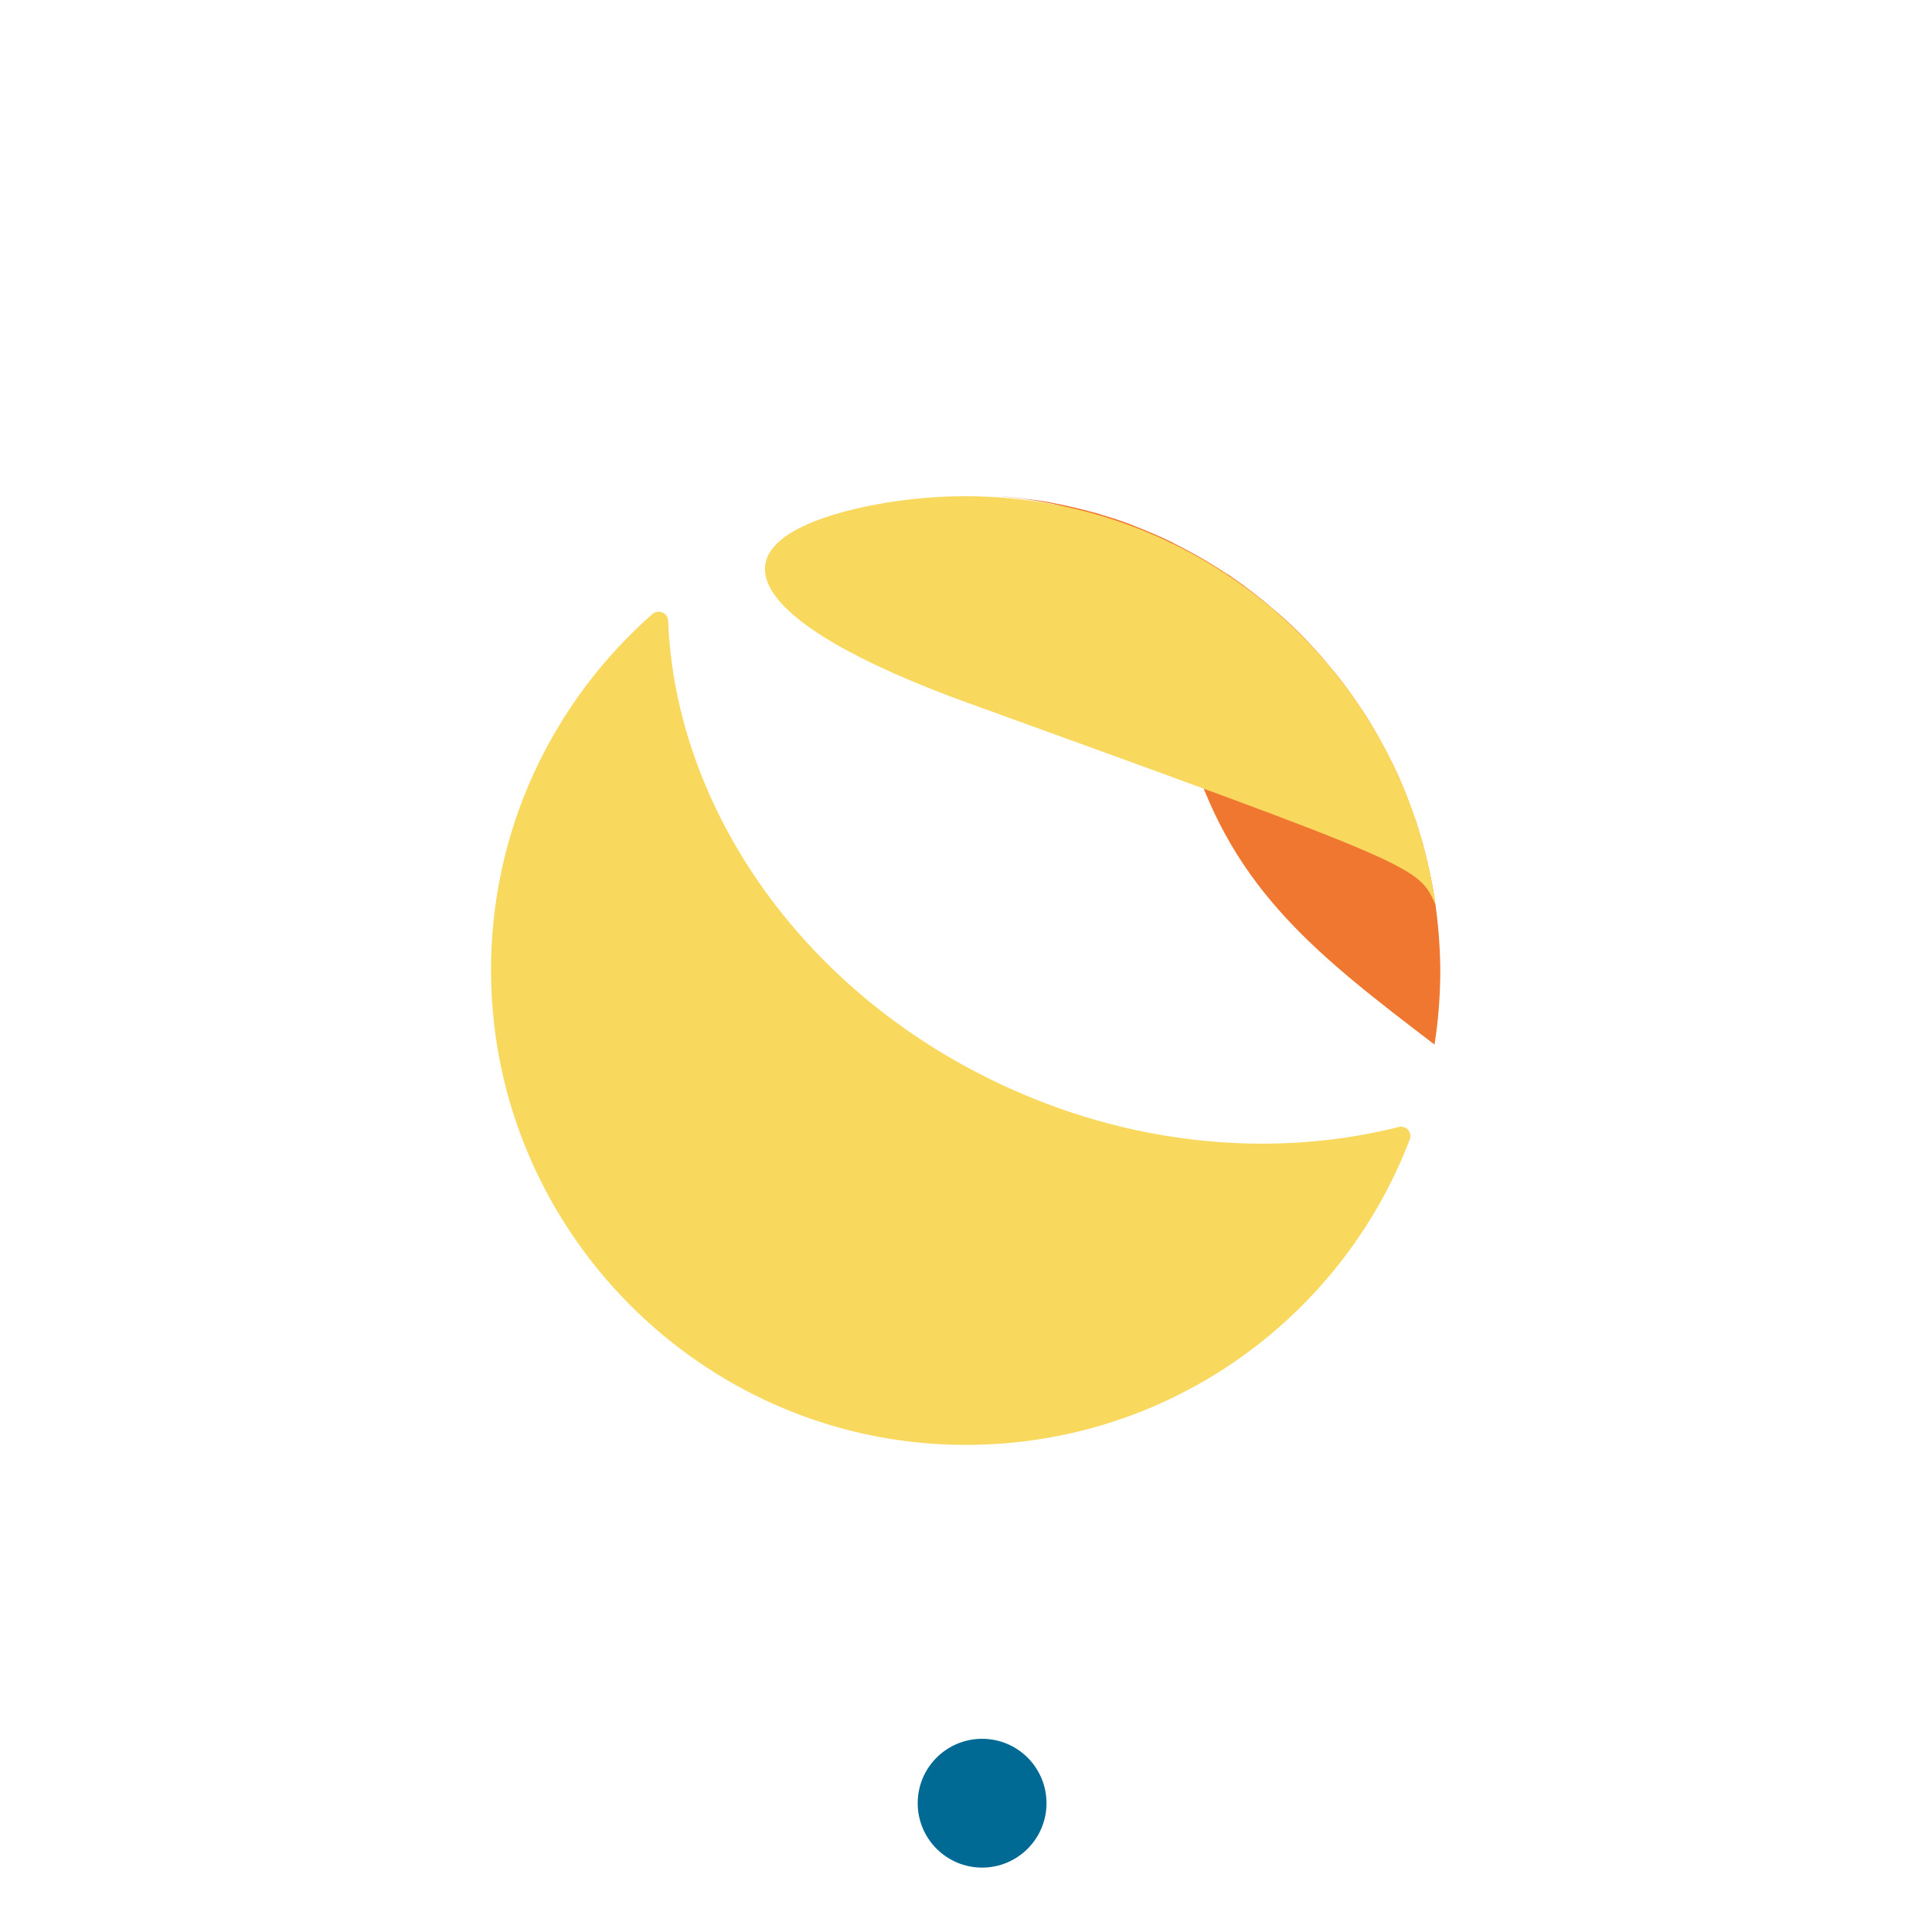
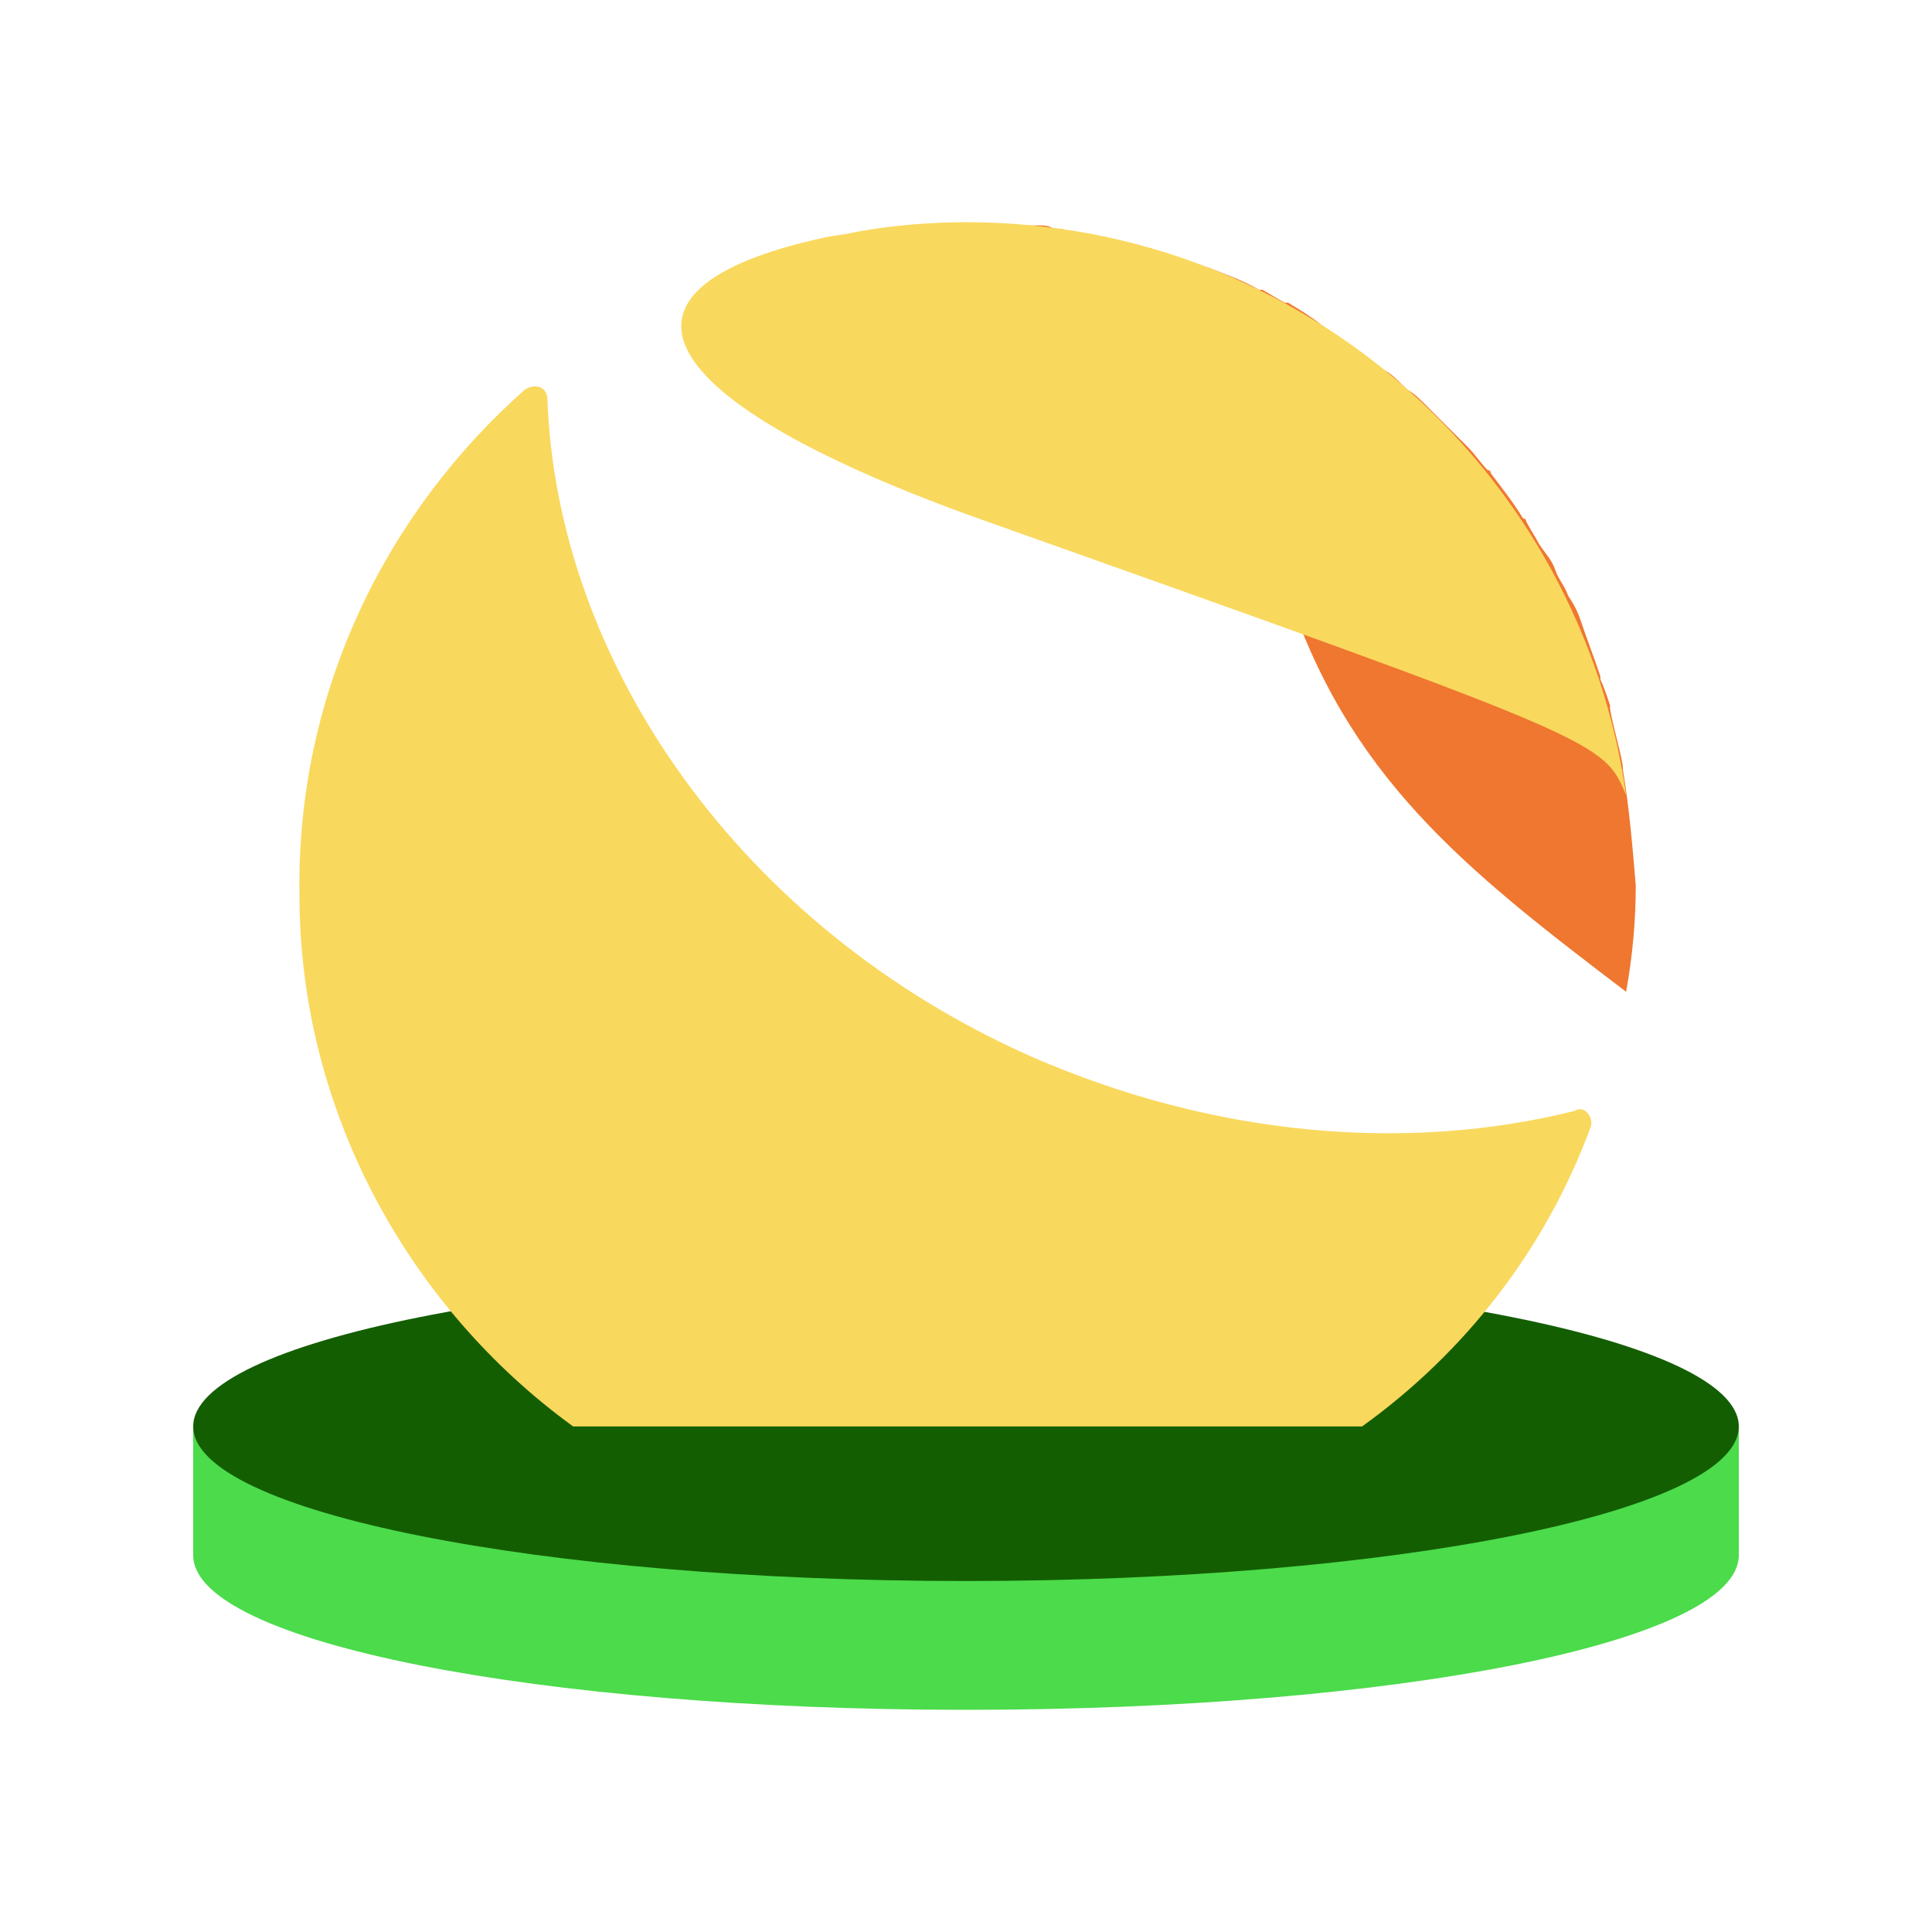
<svg xmlns="http://www.w3.org/2000/svg" width="60px" height="60px" viewBox="0 0 60 60" version="1.1">
-   <g id="Page-1" stroke="none" stroke-width="1" fill="none" fill-rule="evenodd">
-     <g id="test_2" transform="translate(-160, -1145)">
-       <g id="bluna" transform="translate(160, 1145)">
+   <g id="GNB" stroke="none" stroke-width="1" fill="none" fill-rule="evenodd">
+     <g id="Market" transform="translate(-160, -1147)">
+       <g id="bluna" transform="translate(160, 1147)">
        <rect id="thum" opacity="0.2" x="0" y="0" width="60" height="60" />
-         <g id="bLUNA" transform="translate(2, 2)">
-           <g id="Group-9">
-             <path d="M28,0 C43.464,0 56,12.536 56,28 C56,43.464 43.464,56 28,56 C12.536,56 0,43.464 0,28 C0,12.536 12.536,0 28,0 Z M28,4 C14.745,4 4,14.745 4,28 C4,41.255 14.745,52 28,52 C41.255,52 52,41.255 52,28 C52,14.745 41.255,4 28,4 Z" id="Combined-Shape" fill="" />
-             <circle id="Oval" fill="#006994" cx="28.5" cy="54" r="2" />
-           </g>
-           <g id="Group" transform="translate(13, 12.5)" fill-rule="nonzero">
-             <path d="M29.48,12.98 L29.48,12.98 C29.47,12.95 29.47,12.92 29.46,12.89 C29.46,12.89 29.46,12.89 29.46,12.89 C29.38,12.47 29.28,12.05 29.17,11.64 C29.16,11.62 29.16,11.6 29.15,11.58 C29.15,11.58 29.15,11.58 29.15,11.58 C29.09,11.38 29.03,11.19 28.97,10.99 C28.96,10.97 28.96,10.96 28.95,10.94 C28.95,10.94 28.95,10.94 28.95,10.94 C28.81,10.54 28.66,10.14 28.49,9.75 C28.49,9.74 28.48,9.73 28.48,9.72 C28.48,9.72 28.48,9.72 28.48,9.72 C28.4,9.53 28.31,9.35 28.22,9.16 C28.22,9.16 28.22,9.16 28.22,9.16 C28.22,9.16 28.22,9.15 28.21,9.15 C28.12,8.96 28.02,8.77 27.92,8.59 C27.92,8.59 27.92,8.59 27.92,8.59 C27.92,8.58 27.91,8.58 27.91,8.57 C27.91,8.57 27.91,8.57 27.91,8.57 C27.81,8.38 27.7,8.2 27.59,8.01 C27.59,8 27.58,8 27.58,7.99 C27.58,7.99 27.58,7.99 27.58,7.99 C27.48,7.82 27.37,7.65 27.26,7.49 C27.26,7.49 27.26,7.49 27.26,7.49 C27.25,7.47 27.24,7.45 27.22,7.43 C27.22,7.43 27.22,7.43 27.22,7.43 C26.99,7.09 26.75,6.75 26.49,6.43 C26.47,6.41 26.46,6.39 26.44,6.37 C26.44,6.37 26.44,6.37 26.44,6.37 C26.3,6.2 26.16,6.04 26.02,5.87 C26.02,5.87 26.02,5.87 26.02,5.87 L26.02,5.87 C25.88,5.71 25.74,5.56 25.6,5.41 C25.59,5.4 25.59,5.4 25.58,5.39 C25.58,5.39 25.58,5.39 25.58,5.39 C25.45,5.25 25.32,5.12 25.18,4.99 C25.18,4.99 25.18,4.99 25.18,4.99 C25.16,4.97 25.14,4.95 25.12,4.93 C25.12,4.93 25.12,4.93 25.12,4.93 C24.98,4.8 24.84,4.67 24.69,4.54 C24.67,4.53 24.66,4.51 24.64,4.5 C24.64,4.5 24.64,4.5 24.64,4.5 C24.49,4.37 24.34,4.25 24.19,4.12 L24.19,4.12 C24.18,4.11 24.16,4.1 24.15,4.09 C24.15,4.09 24.15,4.09 24.15,4.09 C23.99,3.96 23.83,3.84 23.66,3.71 C23.66,3.71 23.65,3.71 23.65,3.7 C23.65,3.7 23.65,3.7 23.65,3.7 C23.48,3.58 23.31,3.46 23.14,3.34 C23.14,3.34 23.14,3.34 23.13,3.34 C23.13,3.34 23.13,3.34 23.13,3.34 C22.78,3.11 22.42,2.89 22.06,2.69 C22.06,2.69 22.06,2.69 22.06,2.69 C22.05,2.68 22.03,2.67 22.02,2.67 C21.84,2.57 21.67,2.48 21.49,2.39 L21.49,2.39 C21.47,2.38 21.44,2.37 21.42,2.35 C21.42,2.35 21.42,2.35 21.42,2.35 C21.05,2.17 20.66,2 20.27,1.85 C20.25,1.84 20.22,1.83 20.2,1.82 C20.2,1.82 20.2,1.82 20.2,1.82 C20,1.74 19.79,1.67 19.59,1.6 C19.59,1.6 19.58,1.6 19.58,1.6 L19.58,1.6 C19.39,1.54 19.19,1.48 19,1.42 C18.98,1.42 18.96,1.41 18.95,1.41 C18.95,1.41 18.95,1.41 18.95,1.41 C18.74,1.35 18.53,1.3 18.32,1.25 C18.32,1.25 18.31,1.25 18.31,1.25 L18.31,1.25 C18.11,1.2 17.9,1.16 17.7,1.12 C17.69,1.12 17.67,1.12 17.66,1.11 C17.66,1.11 17.66,1.11 17.66,1.11 C17.45,1.07 17.23,1.04 17.01,1.01 C17.01,1.01 17.01,1.01 17,1.01 C17,1.01 17,1.01 17,1.01 C16.66,0.96 16.32,0.93 15.98,0.9 C16.04,0.9 16.09,0.91 16.15,0.92 C16.15,0.92 16.15,0.92 16.15,0.92 C16.28,0.93 16.42,0.95 16.54,0.96 C16.54,0.96 16.54,0.96 16.54,0.96 C16.67,0.97 16.79,0.99 16.91,1.01 C16.91,1.01 16.91,1.01 16.92,1.01 C17.04,1.03 17.15,1.05 17.27,1.07 C17.27,1.07 17.28,1.07 17.28,1.07 C17.39,1.09 17.5,1.11 17.6,1.13 C17.6,1.13 17.61,1.13 17.61,1.13 C17.71,1.15 17.81,1.18 17.91,1.2 C17.92,1.2 17.92,1.2 17.93,1.21 C18.03,1.23 18.12,1.26 18.21,1.29 C18.22,1.29 18.23,1.3 18.23,1.3 C18.32,1.33 18.4,1.35 18.49,1.38 C18.5,1.38 18.51,1.39 18.52,1.39 C18.6,1.42 18.68,1.45 18.76,1.48 C18.77,1.48 18.78,1.49 18.8,1.5 C18.87,1.53 18.95,1.56 19.02,1.59 C19.03,1.6 19.05,1.6 19.06,1.61 C19.13,1.64 19.19,1.68 19.26,1.71 C19.28,1.72 19.29,1.73 19.31,1.74 C19.37,1.77 19.43,1.81 19.49,1.84 C19.51,1.85 19.53,1.87 19.55,1.88 C19.6,1.91 19.65,1.95 19.71,1.98 C19.73,2 19.75,2.01 19.78,2.03 C19.82,2.06 19.87,2.1 19.91,2.13 C19.94,2.15 19.96,2.18 19.99,2.2 C20.03,2.23 20.06,2.26 20.1,2.3 C20.13,2.33 20.17,2.37 20.2,2.4 C20.23,2.43 20.25,2.45 20.28,2.48 C20.34,2.54 20.39,2.61 20.45,2.67 C20.53,2.77 20.95,3.3 21.18,4.24 C21.45,5.37 21.41,6.54 21.66,7.67 C21.7,7.86 21.75,8.05 21.8,8.23 C21.81,8.28 21.83,8.33 21.84,8.37 C21.88,8.51 21.92,8.65 21.96,8.79 C21.97,8.83 21.99,8.87 22,8.91 C23.33,13.19 25.99,15.22 29.55,17.94 C29.67,17.18 29.73,16.4 29.73,15.6 C29.72,14.73 29.64,13.85 29.48,12.98 Z" id="Path" fill="#EF7730" />
-             <path d="M28.44,20.5 C28.67,20.44 28.87,20.67 28.78,20.89 C26.63,26.52 21.13,30.49 14.71,30.37 C6.76,30.22 0.32,23.7 0.25,15.76 C0.21,11.3 2.16,7.3 5.26,4.57 C5.45,4.41 5.74,4.53 5.75,4.78 C5.98,10.64 9.99,16.45 16.4,19.32 C20.43,21.13 24.7,21.44 28.44,20.5 Z M29.58,13.6 C28.59,6.43 22.43,0.91 14.98,0.91 C14.17,0.91 13.37,0.98 12.59,1.1 C12.34,1.14 12.09,1.19 11.84,1.24 C6.75,2.35 8.05,4.8 15.09,7.34 C29.06,12.4 29.06,12.4 29.58,13.6" id="Shape" fill="#F9D85E" />
+         <g id="Group" transform="translate(6, 6)" fill-rule="nonzero">
+           <g id="bLUNA">
+             <path d="M37.3,38.3 C33.5,37.8 28.9,37.5 24,37.5 C19.1,37.5 14.5,37.8 10.7,38.3 L0,38.3 L0,42.3 C0,45 10.7,47.1 24,47.1 C37.3,47.1 48,45 48,42.3 L48,38.3 L37.3,38.3 Z" id="Path" fill="#4BDB4B" />
+             <ellipse id="Oval" fill="#145E02" cx="24" cy="38.3" rx="24" ry="4.8" />
+             <path d="M44.4,17.9 L44.4,17.9 C44.4,17.9 44.4,17.8 44.4,17.8 C44.4,17.8 44.4,17.8 44.4,17.8 C44.3,17.2 44.1,16.6 44,16 C44,16 44,15.9 44,15.9 C44,15.9 44,15.9 44,15.9 C43.9,15.6 43.8,15.3 43.7,15.1 C43.7,15.1 43.7,15.1 43.7,15 C43.7,15 43.7,15 43.7,15 C43.5,14.4 43.3,13.9 43.1,13.3 C43.1,13.3 43.1,13.3 43.1,13.3 C43.1,13.3 43.1,13.3 43.1,13.3 C43,13 42.9,12.8 42.7,12.5 C42.7,12.5 42.7,12.5 42.7,12.5 C42.7,12.5 42.7,12.5 42.7,12.5 C42.6,12.2 42.4,12 42.3,11.7 C42.3,11.7 42.3,11.7 42.3,11.7 C42.3,11.7 42.3,11.7 42.3,11.7 C42.3,11.7 42.3,11.7 42.3,11.7 C42.2,11.4 42,11.2 41.8,10.9 C41.8,10.9 41.8,10.9 41.8,10.9 C41.8,10.9 41.8,10.9 41.8,10.9 C41.7,10.7 41.5,10.4 41.4,10.2 C41.4,10.2 41.4,10.2 41.4,10.2 C41.4,10.2 41.4,10.1 41.3,10.1 C41.3,10.1 41.3,10.1 41.3,10.1 C41,9.6 40.6,9.1 40.3,8.7 C40.3,8.7 40.3,8.6 40.2,8.6 C40.2,8.6 40.2,8.6 40.2,8.6 C40,8.4 39.8,8.1 39.6,7.9 C39.6,7.9 39.6,7.9 39.6,7.9 L39.6,7.9 C39.4,7.7 39.2,7.5 39,7.3 C39,7.3 39,7.3 39,7.3 C39,7.3 39,7.3 39,7.3 C38.8,7.1 38.6,6.9 38.4,6.7 C38.4,6.7 38.4,6.7 38.4,6.7 C38.4,6.7 38.3,6.6 38.3,6.6 C38.3,6.6 38.3,6.6 38.3,6.6 C38.1,6.4 37.9,6.2 37.7,6.1 C37.7,6.1 37.7,6.1 37.6,6 C37.6,6 37.6,6 37.6,6 C37.4,5.8 37.2,5.6 37,5.5 L37,5.5 C37,5.5 37,5.5 36.9,5.5 C36.9,5.5 36.9,5.5 36.9,5.5 C36.7,5.3 36.4,5.1 36.2,5 C36.2,5 36.2,5 36.2,5 C36.2,5 36.2,5 36.2,5 C36,4.8 35.7,4.7 35.5,4.5 C35.5,4.5 35.5,4.5 35.5,4.5 C35.5,4.5 35.5,4.5 35.5,4.5 C35,4 34.5,3.7 34,3.4 C34,3.4 34,3.4 34,3.4 C34,3.4 34,3.4 33.9,3.4 C33.7,3.3 33.4,3.1 33.2,3 L33.2,3 C33.2,3 33.1,3 33.1,3 C33.1,3 33.1,3 33.1,3 C32.6,2.7 32,2.5 31.5,2.3 C31.5,2.3 31.4,2.3 31.4,2.3 C31.4,2.3 31.4,2.3 31.4,2.3 C31.1,2.2 30.8,2.1 30.5,2 C30.5,2 30.5,2 30.5,2 L30.5,2 C30.2,1.9 30,1.8 29.7,1.7 C29.7,1.7 29.7,1.7 29.6,1.7 C29.6,1.7 29.6,1.7 29.6,1.7 C29.3,1.6 29,1.5 28.7,1.5 C28.7,1.5 28.7,1.5 28.7,1.5 L28.7,1.5 C28.4,1.4 28.1,1.4 27.8,1.3 C27.8,1.3 27.8,1.3 27.7,1.3 C27.7,1.3 27.7,1.3 27.7,1.3 C27.4,1.2 27.1,1.2 26.8,1.2 C26.8,1.2 26.8,1.2 26.8,1.2 C26.8,1.2 26.8,1.2 26.8,1.2 C26.3,1.1 25.8,1.1 25.4,1.1 C25.5,1.1 25.6,1.1 25.6,1.1 C25.6,1.1 25.6,1.1 25.6,1.1 C25.8,1 26,1 26.2,1 C26.2,1 26.2,1 26.2,1 C26.4,1 26.6,1 26.7,1.1 C26.7,1.1 26.7,1.1 26.7,1.1 C26.9,1.1 27,1.1 27.2,1.2 C27.2,1.2 27.2,1.2 27.2,1.2 C27.4,1.2 27.5,1.3 27.7,1.3 C27.7,1.3 27.7,1.3 27.7,1.3 C27.8,1.3 28,1.4 28.1,1.4 C28.1,1.4 28.1,1.4 28.1,1.4 C28.2,1.4 28.4,1.5 28.5,1.5 C28.5,1.5 28.5,1.5 28.5,1.5 C28.6,1.5 28.7,1.6 28.9,1.6 C28.9,1.6 28.9,1.6 28.9,1.6 C29,1.6 29.1,1.7 29.2,1.7 C29.2,1.7 29.2,1.7 29.3,1.7 C29.4,1.7 29.5,1.8 29.6,1.8 C29.6,1.8 29.6,1.8 29.7,1.8 C29.8,2 29.9,2 30,2.1 C30,2.1 30,2.1 30.1,2.1 C30.2,2.1 30.3,2.2 30.3,2.2 C30.3,2.2 30.4,2.2 30.4,2.3 C30.5,2.3 30.5,2.4 30.6,2.4 C30.6,2.4 30.7,2.4 30.7,2.5 C30.8,2.5 30.8,2.6 30.9,2.6 C30.9,2.6 31,2.7 31,2.7 C31.1,2.7 31.1,2.8 31.2,2.8 C31.2,2.8 31.3,2.9 31.3,2.9 C31.3,2.9 31.4,3 31.4,3 C31.5,3.1 31.6,3.2 31.6,3.3 C31.7,3.4 32.3,4.2 32.6,5.5 C33,7.1 32.9,8.7 33.3,10.3 C33.4,10.6 33.4,10.8 33.5,11.1 C33.5,11.2 33.5,11.2 33.6,11.3 C33.7,11.5 33.7,11.7 33.8,11.9 C33.8,12 33.8,12 33.9,12.1 C35.8,18.1 39.5,21 44.5,24.8 C44.7,23.7 44.8,22.6 44.8,21.5 C44.7,20.3 44.6,19.1 44.4,17.9 Z" id="Path" fill="#EF7730" />
+             <path d="M43.4,29 C42,32.8 39.5,36 36.3,38.3 L11.8,38.3 C6.7,34.6 3.3,28.5 3.3,21.8 C3.2,15.5 6,9.9 10.3,6.1 C10.6,5.9 11,6 11,6.4 C11.3,14.6 17,22.8 26,26.8 C31.7,29.3 37.7,29.8 42.9,28.5 C43.2,28.3 43.5,28.7 43.4,29 Z M24,0.9 C22.9,0.9 21.7,1 20.6,1.2 C20.2,1.3 19.9,1.3 19.5,1.4 C12.3,3 14.2,6.4 24.1,10 C43.8,17 43.8,17 44.5,18.7 C43.1,8.7 34.5,0.9 24,0.9 Z" id="Shape" fill="#F9D85E" />
          </g>
        </g>
      </g>
    </g>
  </g>
</svg>
